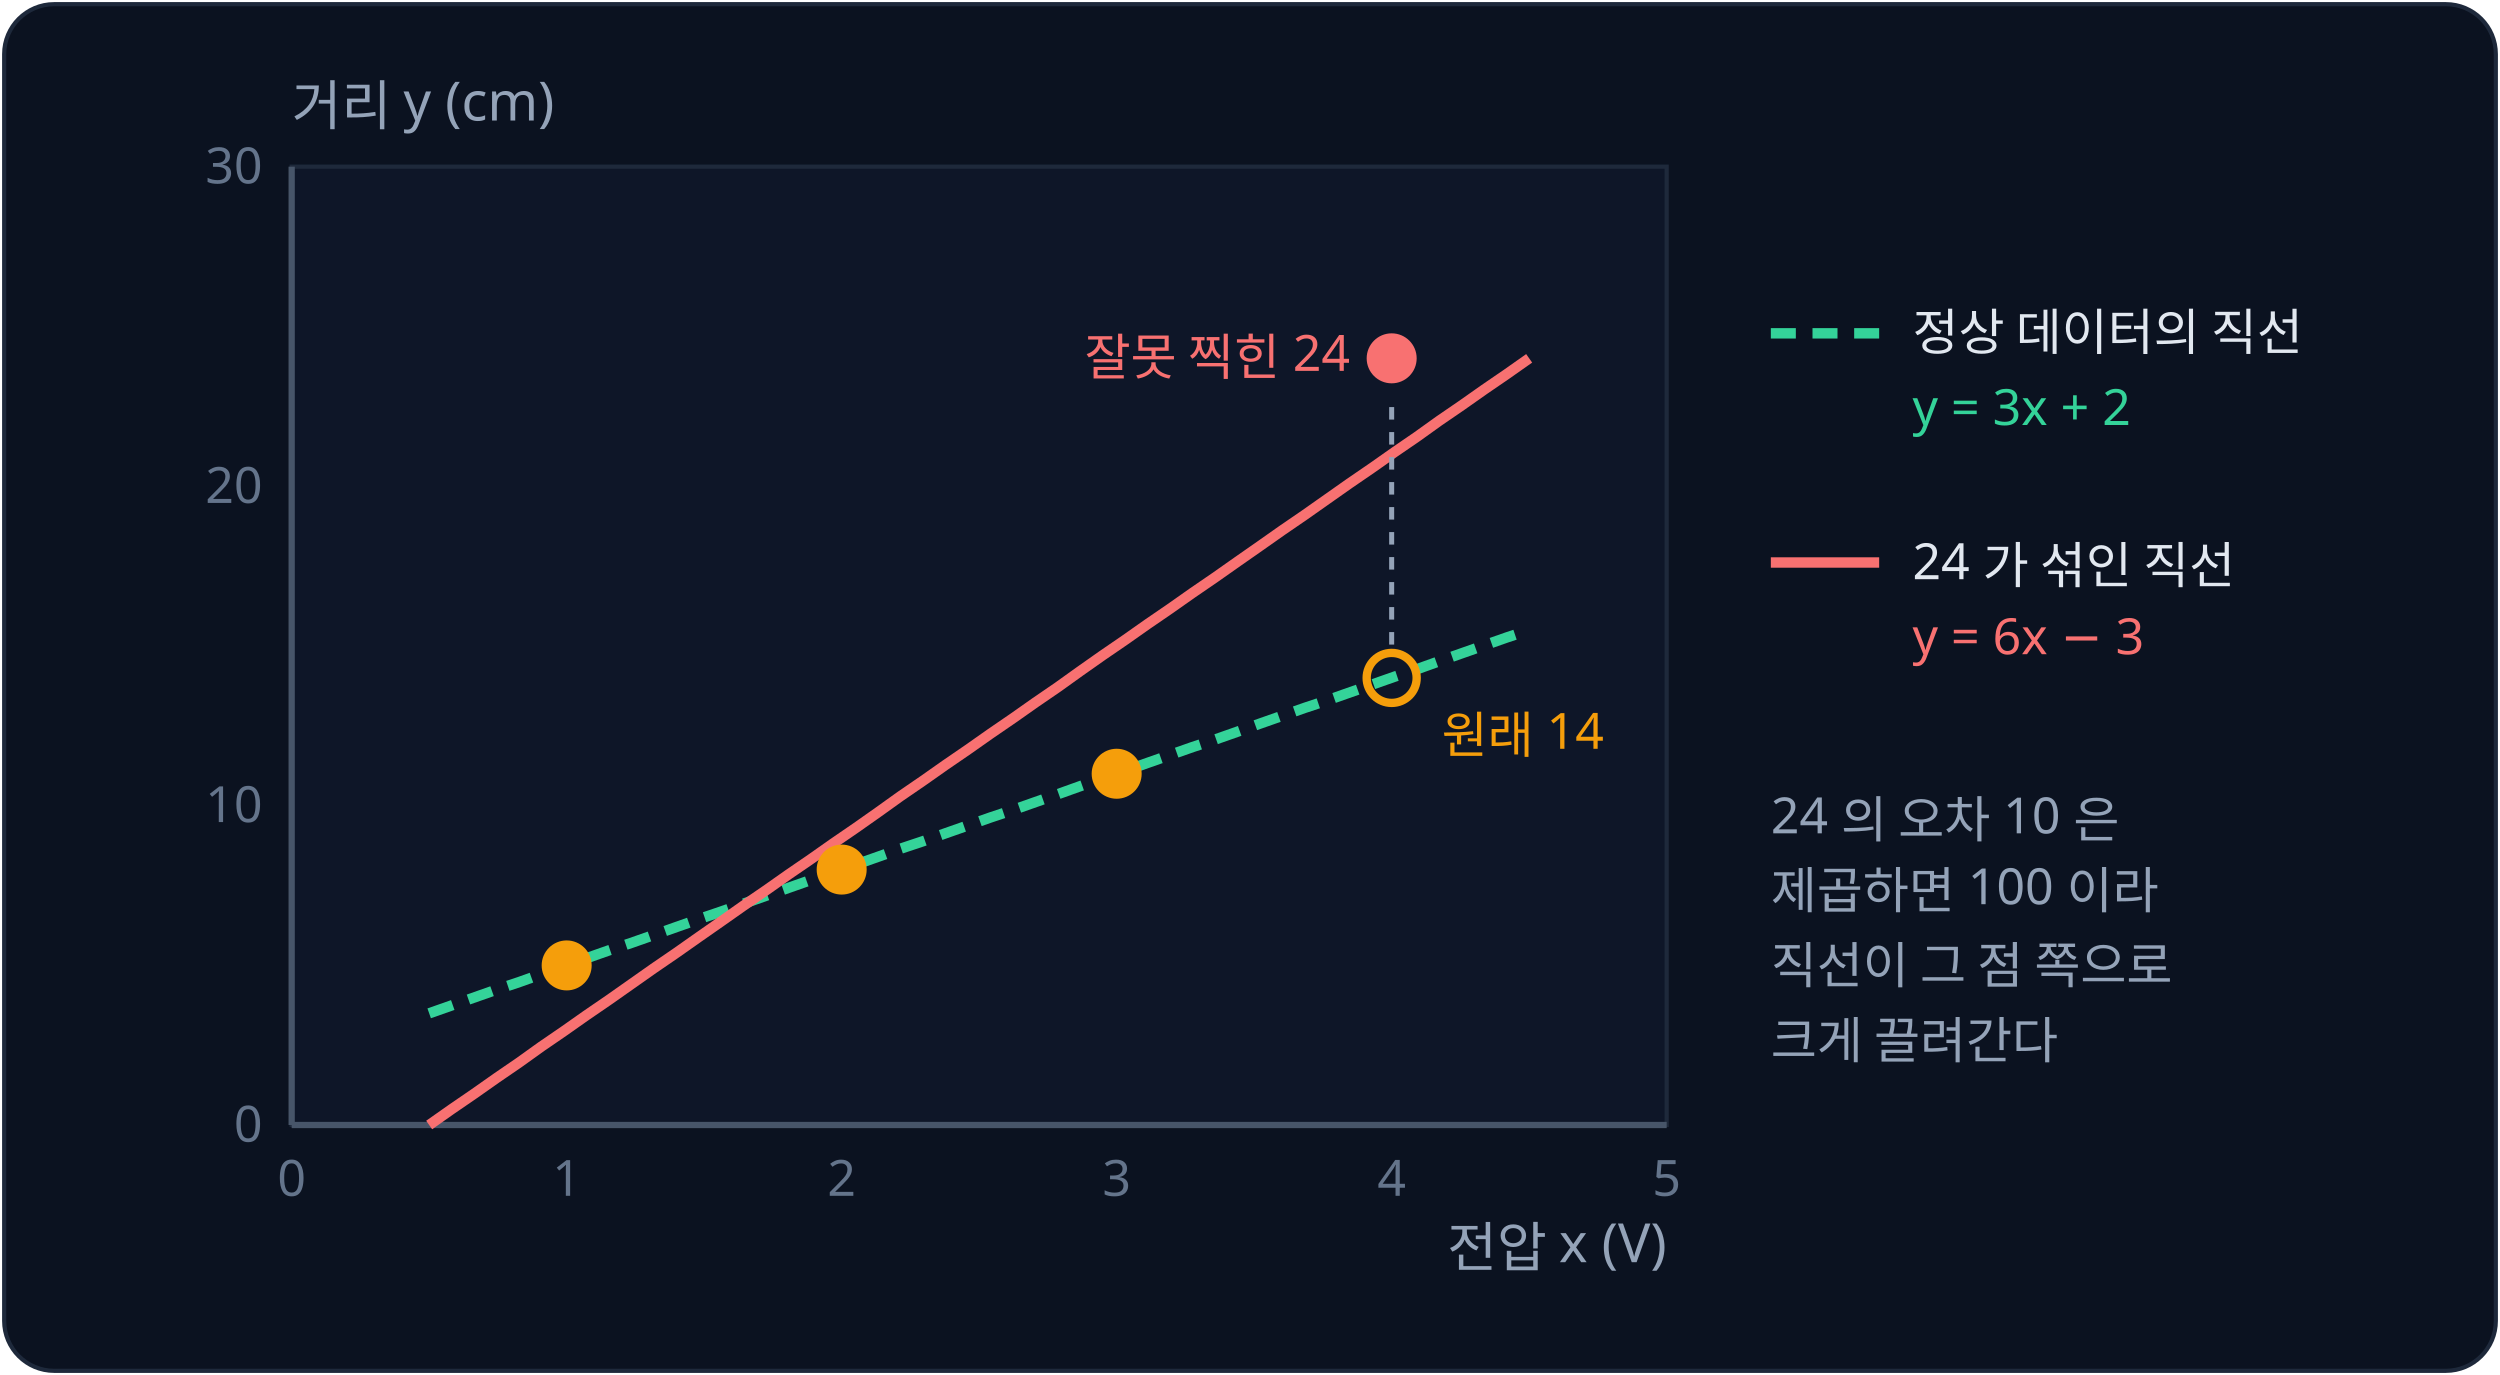
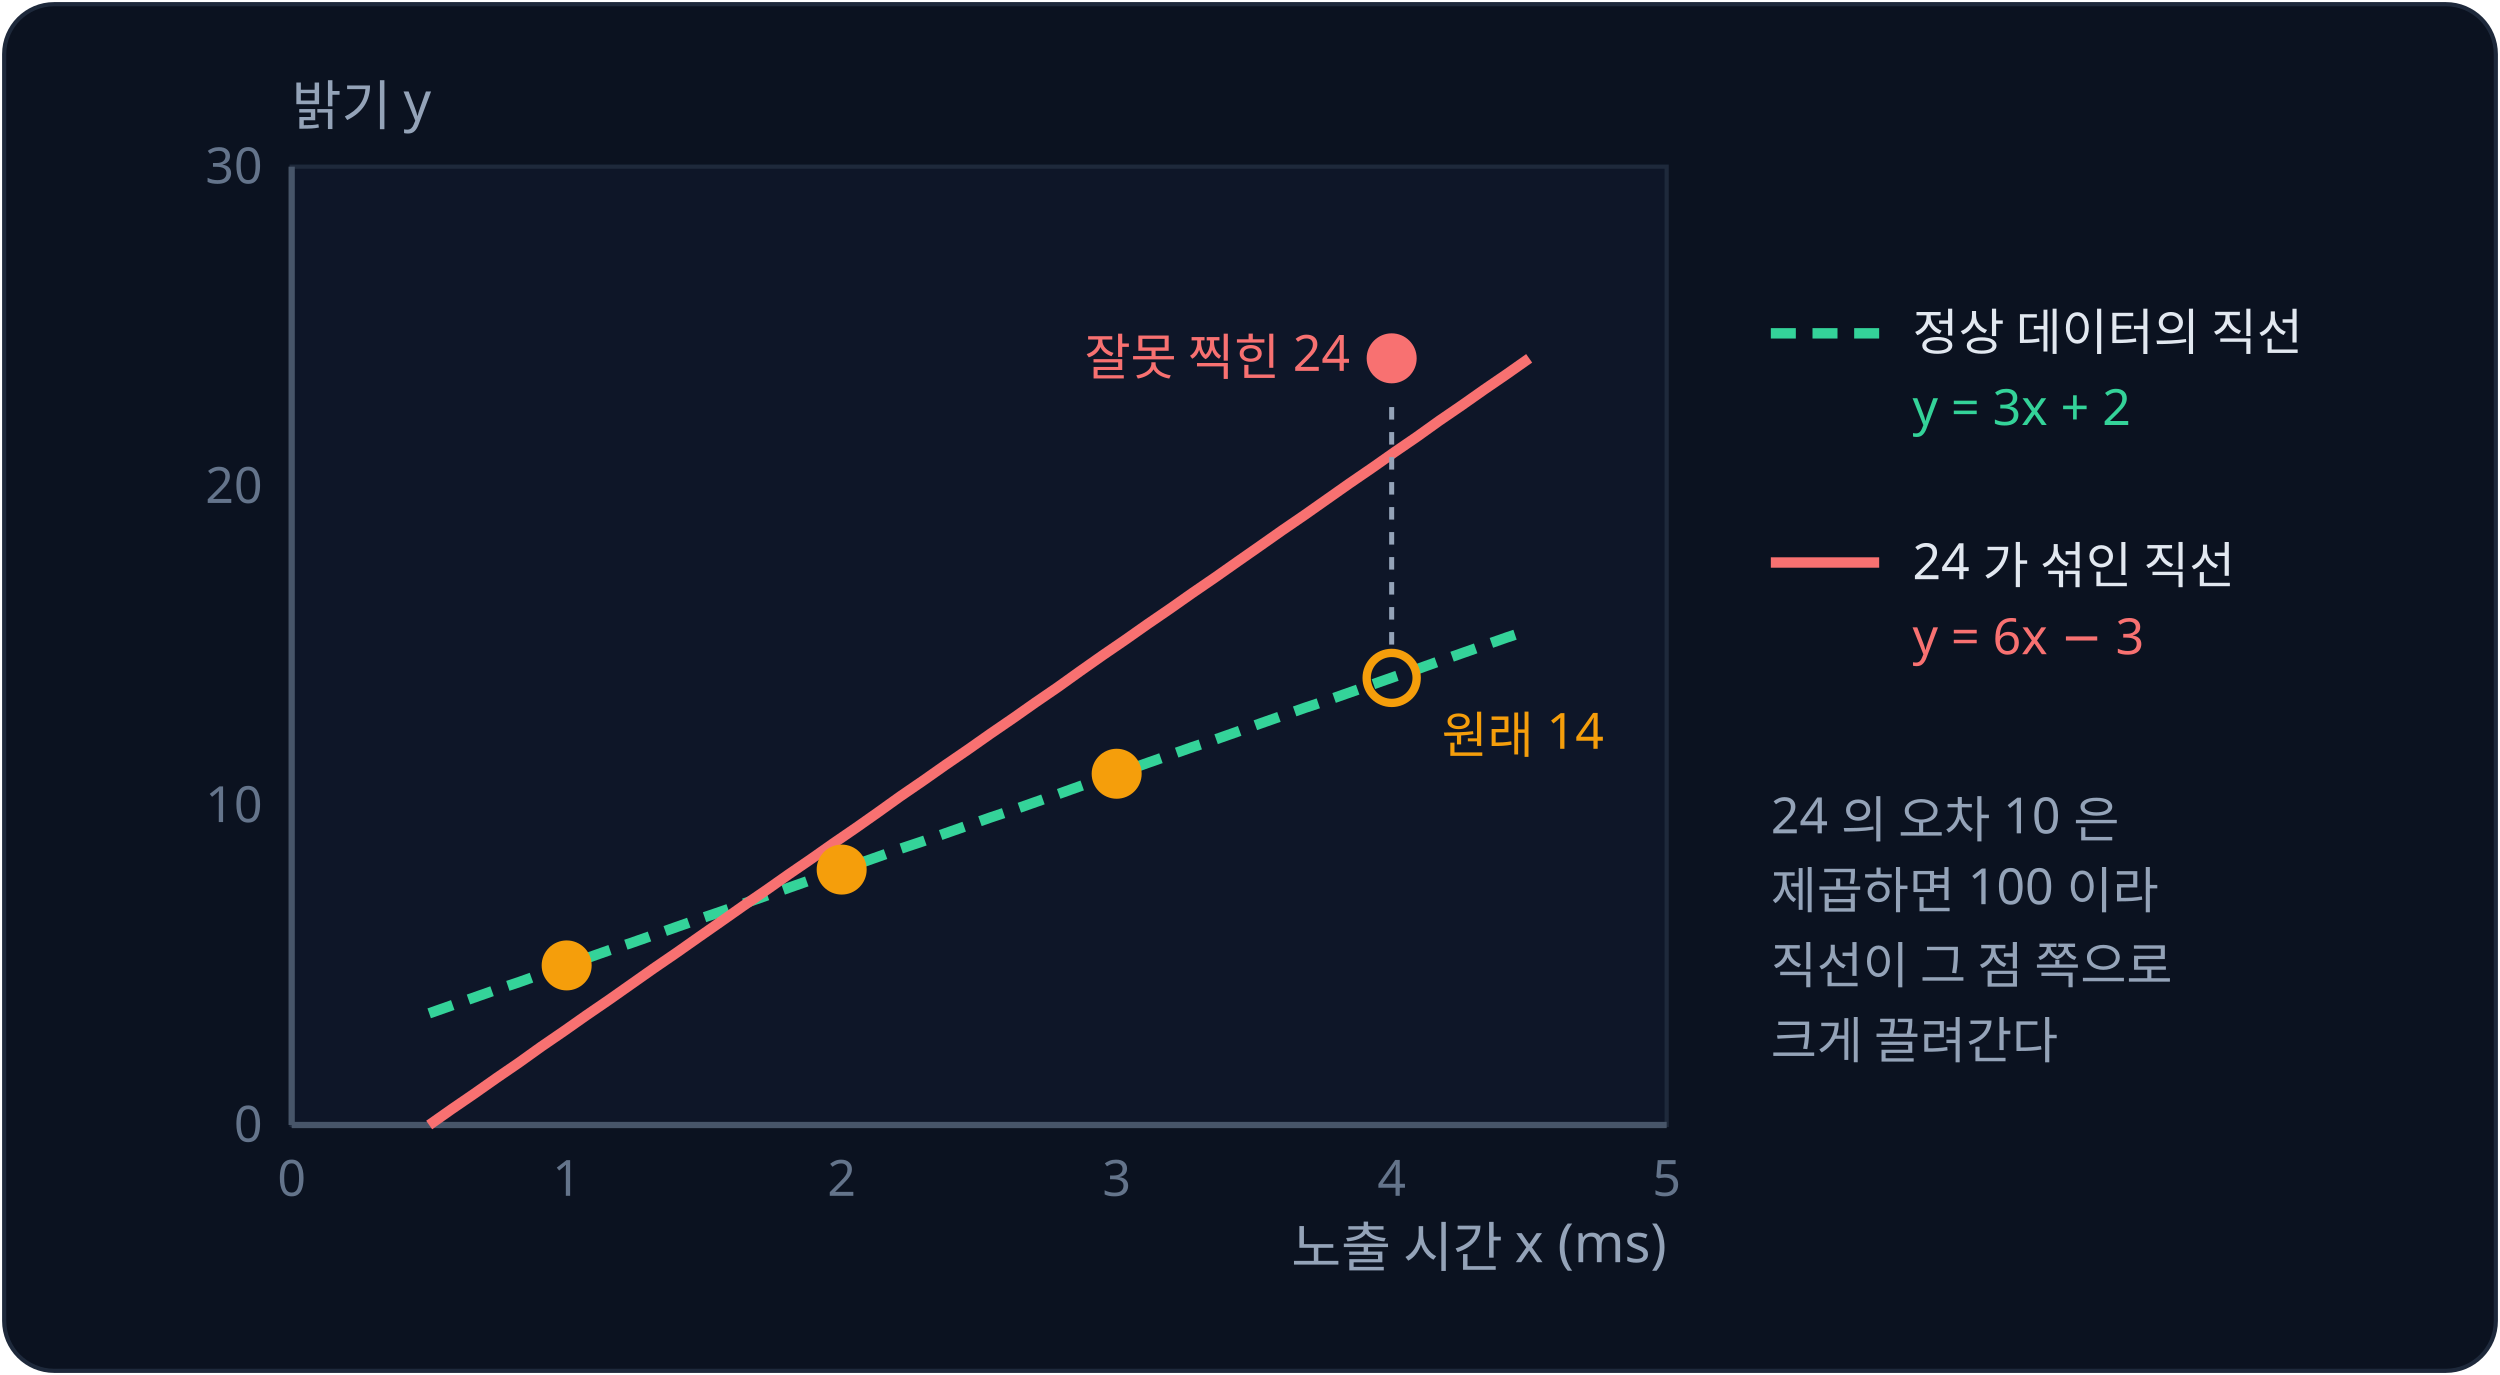
<svg xmlns="http://www.w3.org/2000/svg" viewBox="0 0 600 330" font-family="Pretendard, 'Apple SD Gothic Neo', 'Noto Sans KR', system-ui, sans-serif">
  <rect x="1" y="1" width="598" height="328" rx="12" fill="#0b1220" stroke="#1e293b" />
  <rect x="70" y="40" width="330" height="230" fill="#0e1628" stroke="#1e293b" stroke-width="1" />
  <line x1="70.0" y1="270.0" x2="400.0" y2="270.0" stroke="#475569" stroke-width="1.5" />
  <line x1="70.0" y1="40.0" x2="70.0" y2="270.0" stroke="#475569" stroke-width="1.5" />
  <text x="70.0" y="287.0" fill="#64748b" font-size="12" text-anchor="middle">0</text>
  <text x="136.0" y="287.0" fill="#64748b" font-size="12" text-anchor="middle">1</text>
  <text x="202.0" y="287.0" fill="#64748b" font-size="12" text-anchor="middle">2</text>
  <text x="268.0" y="287.0" fill="#64748b" font-size="12" text-anchor="middle">3</text>
  <text x="334.0" y="287.0" fill="#64748b" font-size="12" text-anchor="middle">4</text>
  <text x="400.0" y="287.0" fill="#64748b" font-size="12" text-anchor="middle">5</text>
  <text x="63.0" y="274.0" fill="#64748b" font-size="12" text-anchor="end">0</text>
  <text x="63.0" y="197.3" fill="#64748b" font-size="12" text-anchor="end">10</text>
  <text x="63.0" y="120.7" fill="#64748b" font-size="12" text-anchor="end">20</text>
  <text x="63.0" y="44.0" fill="#64748b" font-size="12" text-anchor="end">30</text>
-   <text x="400.0" y="304.0" fill="#94a3b8" font-size="13" text-anchor="end">전압 x (V)</text>
-   <text x="70.0" y="30.0" fill="#94a3b8" font-size="13" text-anchor="start">거리 y (cm)</text>
+   <text x="400.0" y="304.0" fill="#94a3b8" font-size="13" text-anchor="end">노출 시간 x (ms)</text>
+   <text x="70.0" y="30.0" fill="#94a3b8" font-size="13" text-anchor="start">밝기 y</text>
  <polyline points="103.0,243.2 108.4,241.3 113.8,239.4 119.2,237.5 124.6,235.7 129.9,233.8 135.3,231.9 140.7,230.0 146.1,228.1 151.5,226.3 156.9,224.4 162.3,222.5 167.7,220.6 173.0,218.8 178.4,216.9 183.8,215.0 189.2,213.1 194.6,211.2 200.0,209.4 205.4,207.5 210.8,205.6 216.1,203.7 221.5,201.9 226.9,200.0 232.3,198.1 237.7,196.2 243.1,194.4 248.5,192.5 253.9,190.6 259.2,188.7 264.6,186.8 270.0,185.0 275.4,183.1 280.8,181.2 286.2,179.3 291.6,177.5 297.0,175.6 302.3,173.7 307.7,171.8 313.1,169.9 318.5,168.1 323.9,166.2 329.3,164.3 334.7,162.4 340.1,160.6 345.4,158.7 350.8,156.8 356.2,154.9 361.6,153.0 367.0,151.2" fill="none" stroke="#34d399" stroke-width="2.5" stroke-dasharray="6 4" />
  <polyline points="103.0,270.0 108.4,266.2 113.8,262.5 119.2,258.7 124.6,255.0 129.9,251.2 135.3,247.5 140.7,243.7 146.1,240.0 151.5,236.2 156.9,232.4 162.3,228.7 167.7,224.9 173.0,221.2 178.4,217.4 183.8,213.7 189.2,209.9 194.6,206.2 200.0,202.4 205.4,198.7 210.8,194.9 216.1,191.1 221.5,187.4 226.9,183.6 232.3,179.9 237.7,176.1 243.1,172.4 248.5,168.6 253.9,164.9 259.2,161.1 264.6,157.3 270.0,153.6 275.4,149.8 280.8,146.1 286.2,142.3 291.6,138.6 297.0,134.8 302.3,131.1 307.7,127.3 313.1,123.6 318.5,119.8 323.9,116.0 329.3,112.3 334.7,108.5 340.1,104.8 345.4,101.0 350.8,97.3 356.2,93.5 361.6,89.8 367.0,86.0" fill="none" stroke="#f87171" stroke-width="2.5" />
  <circle cx="136.0" cy="231.7" r="6" fill="#f59e0b" />
  <circle cx="202.0" cy="208.7" r="6" fill="#f59e0b" />
  <circle cx="268.0" cy="185.7" r="6" fill="#f59e0b" />
  <circle cx="334.0" cy="162.7" r="6" fill="none" stroke="#f59e0b" stroke-width="2" />
  <circle cx="334.0" cy="86.0" r="6" fill="#f87171" />
  <line x1="334.0" y1="154.7" x2="334.0" y2="95.0" stroke="#94a3b8" stroke-width="1.2" stroke-dasharray="3 3" />
  <text x="324.0" y="90.0" fill="#f87171" font-size="12" text-anchor="end">잘못 찍힌 24</text>
  <text x="346.0" y="180.7" fill="#f59e0b" font-size="12" text-anchor="start">원래 14</text>
  <line x1="425.0" y1="80.0" x2="451.0" y2="80.0" stroke="#34d399" stroke-width="2.5" stroke-dasharray="6 4" />
  <text x="459.0" y="84.0" fill="#e2e8f0" font-size="12" text-anchor="start">정상 데이터의 직선</text>
  <text x="459.0" y="102.0" fill="#34d399" font-size="12" text-anchor="start">y = 3x + 2</text>
  <line x1="425.0" y1="135.0" x2="451.0" y2="135.0" stroke="#f87171" stroke-width="2.5" />
  <text x="459.0" y="139.0" fill="#e2e8f0" font-size="12" text-anchor="start">24 가 섞인 직선</text>
  <text x="459.0" y="157.0" fill="#f87171" font-size="12" text-anchor="start">y = 6x − 3</text>
  <text x="425.0" y="200.0" fill="#94a3b8" font-size="12" text-anchor="start">24 의 오차 10 은</text>
  <text x="425.0" y="218.0" fill="#94a3b8" font-size="12" text-anchor="start">제곱하면 100 이라</text>
  <text x="425.0" y="236.0" fill="#94a3b8" font-size="12" text-anchor="start">직선이 그 점 쪽으로</text>
  <text x="425.0" y="254.0" fill="#94a3b8" font-size="12" text-anchor="start">크게 끌려간다</text>
</svg>
